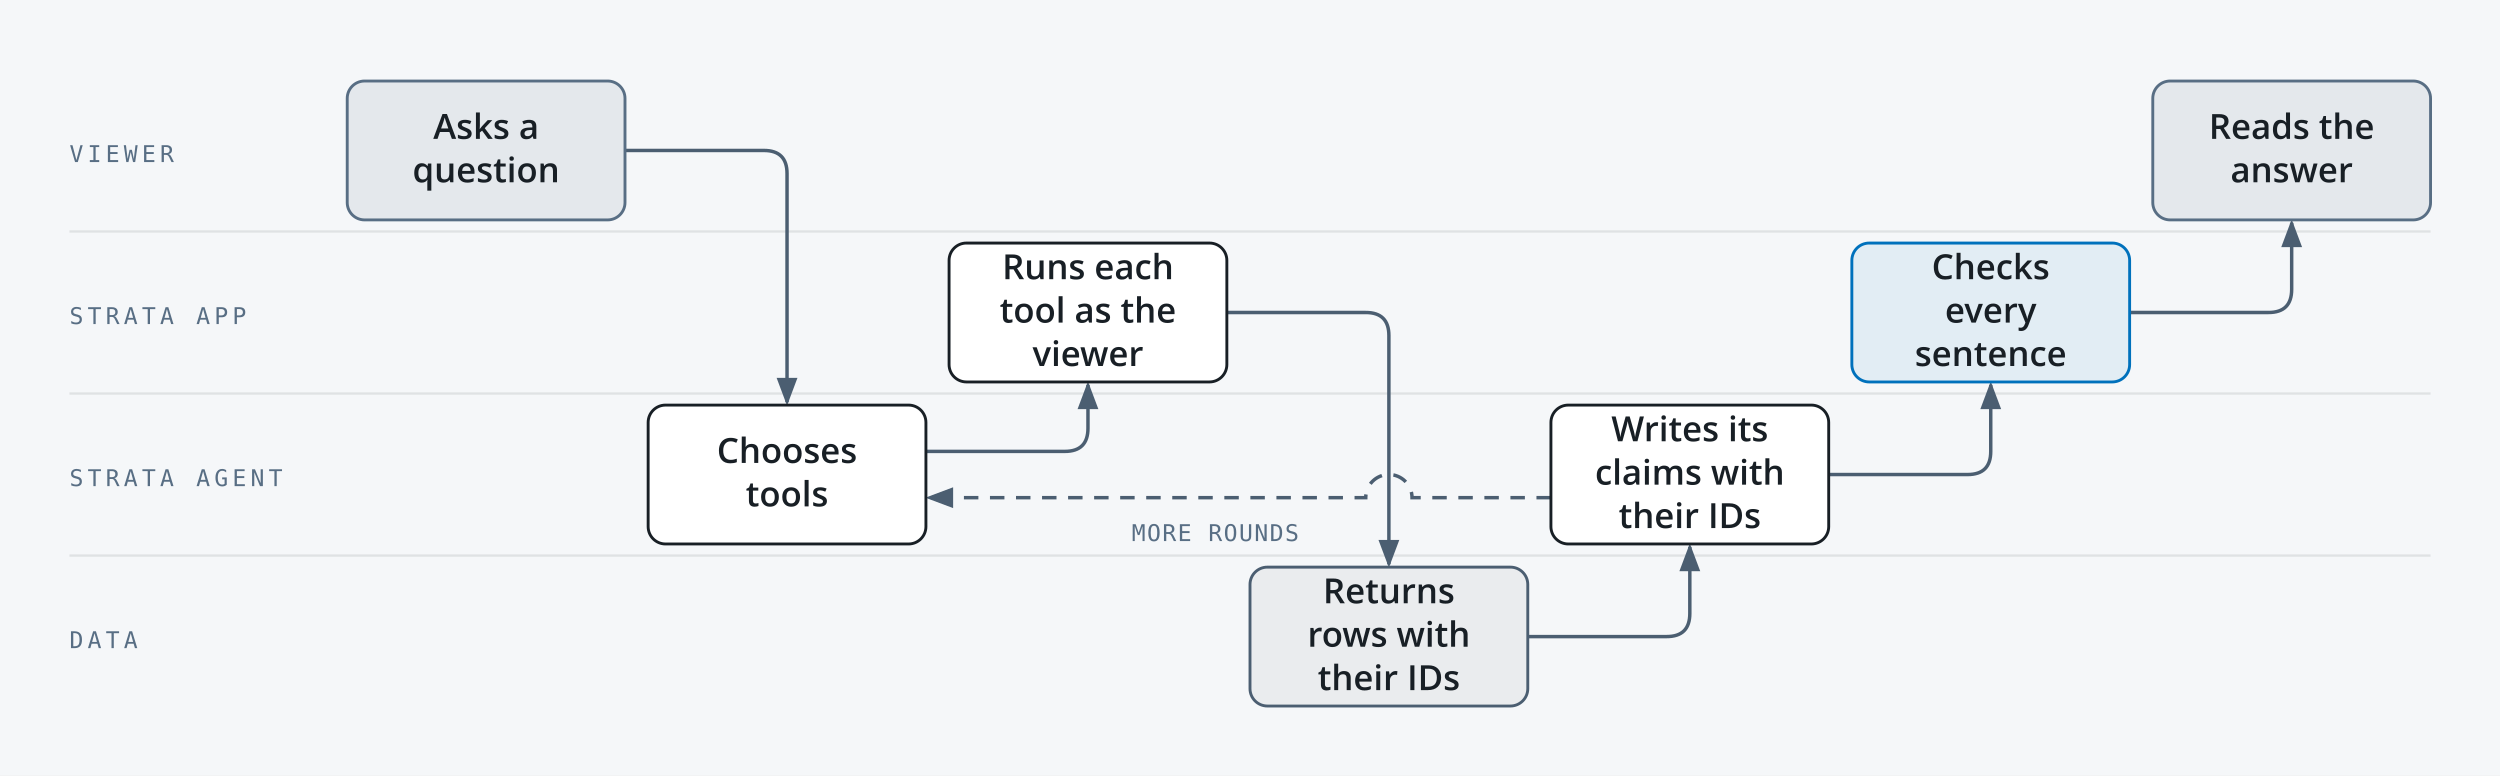
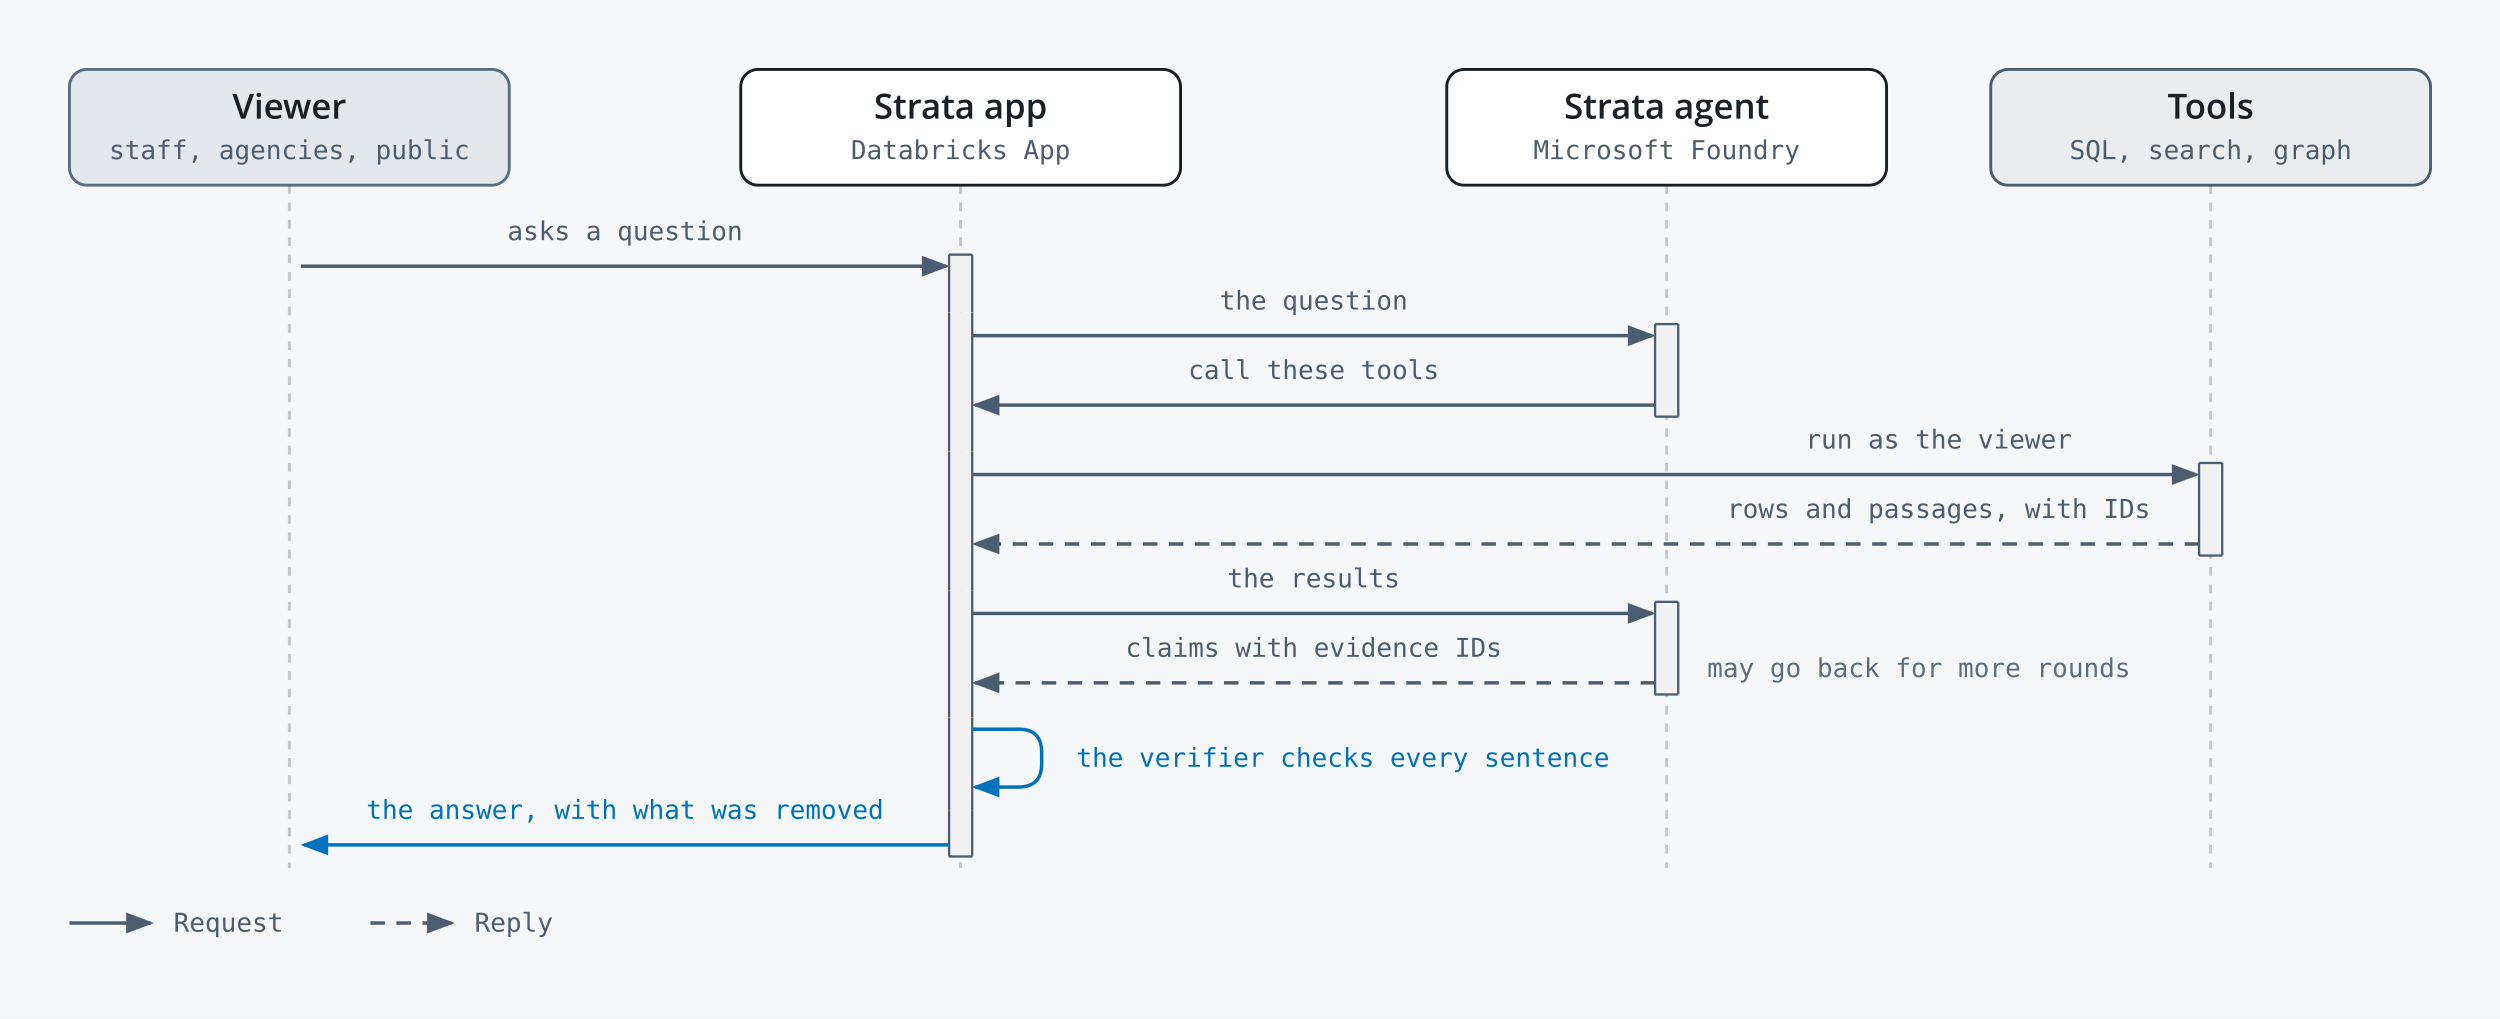
- <svg xmlns="http://www.w3.org/2000/svg" viewBox="0 0 864 268" role="img" aria-labelledby="retrieval-title retrieval-desc" id="retrieval-root">
+ <svg xmlns="http://www.w3.org/2000/svg" viewBox="0 0 864 352" role="img" aria-labelledby="retrieval-title retrieval-desc" data-motion-root="" data-motion-mode="none" data-step-count="6" id="retrieval-root">
  <defs>
    <style>#retrieval-root { font-family: 'Open Sans', system-ui, sans-serif; color: #181f25; }
      #retrieval-root .diagram-container { width: 100%; overflow-x: auto; }
      @media print {
#retrieval-root .diagram-container { overflow-x: visible; }
}</style>
    <marker id="retrieval-arrow" markerWidth="8" markerHeight="6" refX="7" refY="3" orient="auto">
      <polygon points="0 0, 8 3, 0 6" fill="#4b5e71" />
    </marker>
    <marker id="retrieval-arrow-accent" markerWidth="8" markerHeight="6" refX="7" refY="3" orient="auto">
      <polygon points="0 0, 8 3, 0 6" fill="#0071bc" />
    </marker>
    <marker id="retrieval-arrow-link" markerWidth="8" markerHeight="6" refX="7" refY="3" orient="auto">
      <polygon points="0 0, 8 3, 0 6" fill="#01707e" />
    </marker>
  </defs>
  <rect width="100%" height="100%" fill="#f5f7f9" />
-   <line x1="24" y1="80" x2="840" y2="80" stroke="#181f25" stroke-width="0.8" stroke-opacity="0.10" />
-   <line x1="24" y1="136" x2="840" y2="136" stroke="#181f25" stroke-width="0.8" stroke-opacity="0.10" />
-   <line x1="24" y1="192" x2="840" y2="192" stroke="#181f25" stroke-width="0.8" stroke-opacity="0.10" />
-   <path d="M216,52 H264 Q272,52 272,60 V139" fill="none" stroke="#4b5e71" stroke-width="1.2" marker-end="url(#retrieval-arrow)" />
-   <path d="M320,156 H368 Q376,156 376,148 V133" fill="none" stroke="#4b5e71" stroke-width="1.2" marker-end="url(#retrieval-arrow)" />
-   <path d="M424,108 H472 Q480,108 480,116 V195" fill="none" stroke="#4b5e71" stroke-width="1.2" marker-end="url(#retrieval-arrow)" />
-   <path d="M528,220 H576 Q584,220 584,212 V189" fill="none" stroke="#4b5e71" stroke-width="1.2" marker-end="url(#retrieval-arrow)" />
-   <path d="M632,164 H680 Q688,164 688,156 V133" fill="none" stroke="#4b5e71" stroke-width="1.2" marker-end="url(#retrieval-arrow)" />
-   <path d="M736,108 H784 Q792,108 792,100 V77" fill="none" stroke="#4b5e71" stroke-width="1.2" marker-end="url(#retrieval-arrow)" />
-   <path d="M536,172 H488 a 8,8 0 0,0 -16,0 H321" fill="none" stroke="#4b5e71" stroke-width="1.2" stroke-dasharray="5,4" marker-end="url(#retrieval-arrow)" />
-   <rect x="388" y="178" width="64" height="12" rx="2" fill="#f5f7f9" />
-   <text x="420" y="187" fill="#586e84" font-size="8" font-family="'Roboto Mono', ui-monospace, monospace" text-anchor="middle" letter-spacing="0.06em">MORE ROUNDS</text>
-   <rect x="120" y="28" width="96" height="48" rx="6" fill="#f5f7f9" />
-   <rect x="120" y="28" width="96" height="48" rx="6" fill="#4b5e71" stroke="#586e84" stroke-width="1" fill-opacity="0.10" />
-   <text x="168" y="48" fill="#181f25" font-size="12" font-weight="600" font-family="'Open Sans', system-ui, sans-serif" text-anchor="middle">Asks a</text>
-   <text x="168" y="63" fill="#181f25" font-size="12" font-weight="600" font-family="'Open Sans', system-ui, sans-serif" text-anchor="middle">question</text>
-   <rect x="224" y="140" width="96" height="48" rx="6" fill="#f5f7f9" />
-   <rect x="224" y="140" width="96" height="48" rx="6" fill="#ffffff" stroke="#181f25" stroke-width="1" />
-   <text x="272" y="160" fill="#181f25" font-size="12" font-weight="600" font-family="'Open Sans', system-ui, sans-serif" text-anchor="middle">Chooses</text>
-   <text x="272" y="175" fill="#181f25" font-size="12" font-weight="600" font-family="'Open Sans', system-ui, sans-serif" text-anchor="middle">tools</text>
-   <rect x="328" y="84" width="96" height="48" rx="6" fill="#f5f7f9" />
-   <rect x="328" y="84" width="96" height="48" rx="6" fill="#ffffff" stroke="#181f25" stroke-width="1" />
-   <text x="376" y="96.5" fill="#181f25" font-size="12" font-weight="600" font-family="'Open Sans', system-ui, sans-serif" text-anchor="middle">Runs each</text>
-   <text x="376" y="111.5" fill="#181f25" font-size="12" font-weight="600" font-family="'Open Sans', system-ui, sans-serif" text-anchor="middle">tool as the</text>
-   <text x="376" y="126.5" fill="#181f25" font-size="12" font-weight="600" font-family="'Open Sans', system-ui, sans-serif" text-anchor="middle">viewer</text>
-   <rect x="432" y="196" width="96" height="48" rx="6" fill="#f5f7f9" />
-   <rect x="432" y="196" width="96" height="48" rx="6" fill="#181f25" stroke="#4b5e71" stroke-width="1" fill-opacity="0.05" />
-   <text x="480" y="208.5" fill="#181f25" font-size="12" font-weight="600" font-family="'Open Sans', system-ui, sans-serif" text-anchor="middle">Returns</text>
-   <text x="480" y="223.5" fill="#181f25" font-size="12" font-weight="600" font-family="'Open Sans', system-ui, sans-serif" text-anchor="middle">rows with</text>
-   <text x="480" y="238.5" fill="#181f25" font-size="12" font-weight="600" font-family="'Open Sans', system-ui, sans-serif" text-anchor="middle">their IDs</text>
-   <rect x="536" y="140" width="96" height="48" rx="6" fill="#f5f7f9" />
-   <rect x="536" y="140" width="96" height="48" rx="6" fill="#ffffff" stroke="#181f25" stroke-width="1" />
-   <text x="584" y="152.5" fill="#181f25" font-size="12" font-weight="600" font-family="'Open Sans', system-ui, sans-serif" text-anchor="middle">Writes its</text>
-   <text x="584" y="167.5" fill="#181f25" font-size="12" font-weight="600" font-family="'Open Sans', system-ui, sans-serif" text-anchor="middle">claims with</text>
-   <text x="584" y="182.5" fill="#181f25" font-size="12" font-weight="600" font-family="'Open Sans', system-ui, sans-serif" text-anchor="middle">their IDs</text>
-   <rect x="640" y="84" width="96" height="48" rx="6" fill="#f5f7f9" />
-   <rect x="640" y="84" width="96" height="48" rx="6" fill="#0071bc" stroke="#0071bc" stroke-width="1" fill-opacity="0.08" />
-   <text x="688" y="96.5" fill="#181f25" font-size="12" font-weight="600" font-family="'Open Sans', system-ui, sans-serif" text-anchor="middle">Checks</text>
-   <text x="688" y="111.5" fill="#181f25" font-size="12" font-weight="600" font-family="'Open Sans', system-ui, sans-serif" text-anchor="middle">every</text>
-   <text x="688" y="126.5" fill="#181f25" font-size="12" font-weight="600" font-family="'Open Sans', system-ui, sans-serif" text-anchor="middle">sentence</text>
-   <rect x="744" y="28" width="96" height="48" rx="6" fill="#f5f7f9" />
-   <rect x="744" y="28" width="96" height="48" rx="6" fill="#4b5e71" stroke="#586e84" stroke-width="1" fill-opacity="0.10" />
-   <text x="792" y="48" fill="#181f25" font-size="12" font-weight="600" font-family="'Open Sans', system-ui, sans-serif" text-anchor="middle">Reads the</text>
-   <text x="792" y="63" fill="#181f25" font-size="12" font-weight="600" font-family="'Open Sans', system-ui, sans-serif" text-anchor="middle">answer</text>
-   <text x="24" y="56" fill="#586e84" font-size="8" font-weight="500" font-family="'Roboto Mono', ui-monospace, monospace" text-anchor="start" letter-spacing="0.18em">VIEWER</text>
-   <text x="24" y="112" fill="#586e84" font-size="8" font-weight="500" font-family="'Roboto Mono', ui-monospace, monospace" text-anchor="start" letter-spacing="0.18em">STRATA APP</text>
-   <text x="24" y="168" fill="#586e84" font-size="8" font-weight="500" font-family="'Roboto Mono', ui-monospace, monospace" text-anchor="start" letter-spacing="0.18em">STRATA AGENT</text>
-   <text x="24" y="224" fill="#586e84" font-size="8" font-weight="500" font-family="'Roboto Mono', ui-monospace, monospace" text-anchor="start" letter-spacing="0.18em">DATA</text>
+   <rect x="24" y="24" width="152" height="40" rx="6" fill="#f5f7f9" />
+   <rect x="24" y="24" width="152" height="40" rx="6" fill="#4b5e71" stroke="#586e84" stroke-width="1" fill-opacity="0.1" />
+   <text x="100" y="41" fill="#181f25" font-size="12" font-weight="600" font-family="'Open Sans', system-ui, sans-serif" text-anchor="middle">Viewer</text>
+   <text x="100" y="55" fill="#4b5e71" font-size="9" font-family="'Roboto Mono', ui-monospace, monospace" text-anchor="middle">staff, agencies, public</text>
+   <rect x="256" y="24" width="152" height="40" rx="6" fill="#f5f7f9" />
+   <rect x="256" y="24" width="152" height="40" rx="6" fill="#ffffff" stroke="#181f25" stroke-width="1" />
+   <text x="332" y="41" fill="#181f25" font-size="12" font-weight="600" font-family="'Open Sans', system-ui, sans-serif" text-anchor="middle">Strata app</text>
+   <text x="332" y="55" fill="#4b5e71" font-size="9" font-family="'Roboto Mono', ui-monospace, monospace" text-anchor="middle">Databricks App</text>
+   <rect x="500" y="24" width="152" height="40" rx="6" fill="#f5f7f9" />
+   <rect x="500" y="24" width="152" height="40" rx="6" fill="#ffffff" stroke="#181f25" stroke-width="1" />
+   <text x="576" y="41" fill="#181f25" font-size="12" font-weight="600" font-family="'Open Sans', system-ui, sans-serif" text-anchor="middle">Strata agent</text>
+   <text x="576" y="55" fill="#4b5e71" font-size="9" font-family="'Roboto Mono', ui-monospace, monospace" text-anchor="middle">Microsoft Foundry</text>
+   <rect x="688" y="24" width="152" height="40" rx="6" fill="#f5f7f9" />
+   <rect x="688" y="24" width="152" height="40" rx="6" fill="#181f25" stroke="#4b5e71" stroke-width="1" fill-opacity="0.05" />
+   <text x="764" y="41" fill="#181f25" font-size="12" font-weight="600" font-family="'Open Sans', system-ui, sans-serif" text-anchor="middle">Tools</text>
+   <text x="764" y="55" fill="#4b5e71" font-size="9" font-family="'Roboto Mono', ui-monospace, monospace" text-anchor="middle">SQL, search, graph</text>
+   <line x1="100" y1="64" x2="100" y2="300" stroke="#181f25" stroke-width="1" stroke-dasharray="3,3" stroke-opacity="0.22" />
+   <line x1="332" y1="64" x2="332" y2="300" stroke="#181f25" stroke-width="1" stroke-dasharray="3,3" stroke-opacity="0.22" />
+   <line x1="576" y1="64" x2="576" y2="300" stroke="#181f25" stroke-width="1" stroke-dasharray="3,3" stroke-opacity="0.22" />
+   <line x1="764" y1="64" x2="764" y2="300" stroke="#181f25" stroke-width="1" stroke-dasharray="3,3" stroke-opacity="0.22" />
+   <g data-motion-item="" data-step="1" aria-label="The viewer asks a question">
+     <rect x="328" y="88" width="8" height="20" fill="#ffffff" />
+     <rect x="328" y="88" width="8" height="20" fill="#181f25" fill-opacity="0.06" />
+     <line x1="328" y1="88" x2="328" y2="108" stroke="#4b5e71" stroke-width="0.8" />
+     <line x1="336" y1="88" x2="336" y2="108" stroke="#4b5e71" stroke-width="0.8" />
+     <line x1="328" y1="88" x2="336" y2="88" stroke="#4b5e71" stroke-width="0.8" />
+     <line x1="104" y1="92" x2="327" y2="92" stroke="#4b5e71" stroke-width="1.2" marker-end="url(#retrieval-arrow)" />
+     <rect x="170" y="73" width="92" height="13" rx="2" fill="#f5f7f9" />
+     <text x="216" y="83" fill="#4b5e71" font-size="9" font-family="'Roboto Mono', ui-monospace, monospace" text-anchor="middle">asks a question</text>
+   </g>
+   <g data-motion-item="" data-step="2" aria-label="The agent picks the tools">
+     <rect x="328" y="108" width="8" height="48" fill="#ffffff" />
+     <rect x="328" y="108" width="8" height="48" fill="#181f25" fill-opacity="0.06" />
+     <line x1="328" y1="108" x2="328" y2="156" stroke="#4b5e71" stroke-width="0.8" />
+     <line x1="336" y1="108" x2="336" y2="156" stroke="#4b5e71" stroke-width="0.8" />
+     <rect x="572" y="112" width="8" height="32" fill="#ffffff" />
+     <rect x="572" y="112" width="8" height="32" fill="#181f25" fill-opacity="0.06" />
+     <line x1="572" y1="112" x2="572" y2="144" stroke="#4b5e71" stroke-width="0.8" />
+     <line x1="580" y1="112" x2="580" y2="144" stroke="#4b5e71" stroke-width="0.8" />
+     <line x1="572" y1="112" x2="580" y2="112" stroke="#4b5e71" stroke-width="0.8" />
+     <line x1="572" y1="144" x2="580" y2="144" stroke="#4b5e71" stroke-width="0.8" />
+     <line x1="336" y1="116" x2="571" y2="116" stroke="#4b5e71" stroke-width="1.2" marker-end="url(#retrieval-arrow)" />
+     <rect x="416" y="97" width="76" height="13" rx="2" fill="#f5f7f9" />
+     <text x="454" y="107" fill="#4b5e71" font-size="9" font-family="'Roboto Mono', ui-monospace, monospace" text-anchor="middle">the question</text>
+     <line x1="572" y1="140" x2="337" y2="140" stroke="#4b5e71" stroke-width="1.2" marker-end="url(#retrieval-arrow)" />
+     <rect x="404" y="121" width="100" height="13" rx="2" fill="#f5f7f9" />
+     <text x="454" y="131" fill="#4b5e71" font-size="9" font-family="'Roboto Mono', ui-monospace, monospace" text-anchor="middle">call these tools</text>
+   </g>
+   <g data-motion-item="" data-step="3" aria-label="The app runs the tools as the viewer">
+     <rect x="328" y="156" width="8" height="48" fill="#ffffff" />
+     <rect x="328" y="156" width="8" height="48" fill="#181f25" fill-opacity="0.06" />
+     <line x1="328" y1="156" x2="328" y2="204" stroke="#4b5e71" stroke-width="0.8" />
+     <line x1="336" y1="156" x2="336" y2="204" stroke="#4b5e71" stroke-width="0.8" />
+     <rect x="760" y="160" width="8" height="32" fill="#ffffff" />
+     <rect x="760" y="160" width="8" height="32" fill="#181f25" fill-opacity="0.06" />
+     <line x1="760" y1="160" x2="760" y2="192" stroke="#4b5e71" stroke-width="0.8" />
+     <line x1="768" y1="160" x2="768" y2="192" stroke="#4b5e71" stroke-width="0.8" />
+     <line x1="760" y1="160" x2="768" y2="160" stroke="#4b5e71" stroke-width="0.8" />
+     <line x1="760" y1="192" x2="768" y2="192" stroke="#4b5e71" stroke-width="0.8" />
+     <line x1="336" y1="164" x2="759" y2="164" stroke="#4b5e71" stroke-width="1.2" marker-end="url(#retrieval-arrow)" />
+     <rect x="618" y="145" width="104" height="13" rx="2" fill="#f5f7f9" />
+     <text x="670" y="155" fill="#4b5e71" font-size="9" font-family="'Roboto Mono', ui-monospace, monospace" text-anchor="middle">run as the viewer</text>
+     <line x1="760" y1="188" x2="337" y2="188" stroke="#4b5e71" stroke-width="1.2" stroke-dasharray="5,4" marker-end="url(#retrieval-arrow)" />
+     <rect x="590" y="169" width="160" height="13" rx="2" fill="#f5f7f9" />
+     <text x="670" y="179" fill="#4b5e71" font-size="9" font-family="'Roboto Mono', ui-monospace, monospace" text-anchor="middle">rows and passages, with IDs</text>
+   </g>
+   <g data-motion-item="" data-step="4" aria-label="The agent writes claims with their evidence IDs">
+     <rect x="328" y="204" width="8" height="44" fill="#ffffff" />
+     <rect x="328" y="204" width="8" height="44" fill="#181f25" fill-opacity="0.06" />
+     <line x1="328" y1="204" x2="328" y2="248" stroke="#4b5e71" stroke-width="0.8" />
+     <line x1="336" y1="204" x2="336" y2="248" stroke="#4b5e71" stroke-width="0.8" />
+     <rect x="572" y="208" width="8" height="32" fill="#ffffff" />
+     <rect x="572" y="208" width="8" height="32" fill="#181f25" fill-opacity="0.06" />
+     <line x1="572" y1="208" x2="572" y2="240" stroke="#4b5e71" stroke-width="0.8" />
+     <line x1="580" y1="208" x2="580" y2="240" stroke="#4b5e71" stroke-width="0.8" />
+     <line x1="572" y1="208" x2="580" y2="208" stroke="#4b5e71" stroke-width="0.8" />
+     <line x1="572" y1="240" x2="580" y2="240" stroke="#4b5e71" stroke-width="0.8" />
+     <line x1="336" y1="212" x2="571" y2="212" stroke="#4b5e71" stroke-width="1.2" marker-end="url(#retrieval-arrow)" />
+     <rect x="418" y="193" width="72" height="13" rx="2" fill="#f5f7f9" />
+     <text x="454" y="203" fill="#4b5e71" font-size="9" font-family="'Roboto Mono', ui-monospace, monospace" text-anchor="middle">the results</text>
+     <line x1="572" y1="236" x2="337" y2="236" stroke="#4b5e71" stroke-width="1.2" stroke-dasharray="5,4" marker-end="url(#retrieval-arrow)" />
+     <rect x="382" y="217" width="144" height="13" rx="2" fill="#f5f7f9" />
+     <text x="454" y="227" fill="#4b5e71" font-size="9" font-family="'Roboto Mono', ui-monospace, monospace" text-anchor="middle">claims with evidence IDs</text>
+     <text x="590" y="234" fill="#586e84" font-size="9" font-family="'Roboto Mono', ui-monospace, monospace" text-anchor="start">may go back for more rounds</text>
+   </g>
+   <g data-motion-item="" data-step="5" aria-label="The verifier checks every sentence">
+     <rect x="328" y="248" width="8" height="32" fill="#ffffff" />
+     <rect x="328" y="248" width="8" height="32" fill="#181f25" fill-opacity="0.06" />
+     <line x1="328" y1="248" x2="328" y2="280" stroke="#4b5e71" stroke-width="0.8" />
+     <line x1="336" y1="248" x2="336" y2="280" stroke="#4b5e71" stroke-width="0.8" />
+     <path d="M 336 252 H 352 Q 360 252 360 260 V 264 Q 360 272 352 272 H 337" fill="none" stroke="#0071bc" stroke-width="1.2" marker-end="url(#retrieval-arrow-accent)" />
+     <rect x="368" y="255" width="200" height="13" rx="2" fill="#f5f7f9" />
+     <text x="372" y="265" fill="#0071bc" font-size="9" font-family="'Roboto Mono', ui-monospace, monospace" text-anchor="start">the verifier checks every sentence</text>
+   </g>
+   <g data-motion-item="" data-step="6" aria-label="The viewer reads the answer">
+     <rect x="328" y="280" width="8" height="16" fill="#ffffff" />
+     <rect x="328" y="280" width="8" height="16" fill="#181f25" fill-opacity="0.06" />
+     <line x1="328" y1="280" x2="328" y2="296" stroke="#4b5e71" stroke-width="0.8" />
+     <line x1="336" y1="280" x2="336" y2="296" stroke="#4b5e71" stroke-width="0.8" />
+     <line x1="328" y1="296" x2="336" y2="296" stroke="#4b5e71" stroke-width="0.8" />
+     <line x1="328" y1="292" x2="105" y2="292" stroke="#0071bc" stroke-width="1.2" marker-end="url(#retrieval-arrow-accent)" />
+     <rect x="120" y="273" width="192" height="13" rx="2" fill="#f5f7f9" />
+     <text x="216" y="283" fill="#0071bc" font-size="9" font-family="'Roboto Mono', ui-monospace, monospace" text-anchor="middle">the answer, with what was removed</text>
+   </g>
+   <line x1="24" y1="319" x2="52" y2="319" stroke="#4b5e71" stroke-width="1.2" marker-end="url(#retrieval-arrow)" />
+   <text x="60" y="322" fill="#4b5e71" font-size="9" font-family="'Roboto Mono', ui-monospace, monospace" text-anchor="start">Request</text>
+   <line x1="128" y1="319" x2="156" y2="319" stroke="#4b5e71" stroke-width="1.2" stroke-dasharray="5,4" marker-end="url(#retrieval-arrow)" />
+   <text x="164" y="322" fill="#4b5e71" font-size="9" font-family="'Roboto Mono', ui-monospace, monospace" text-anchor="start">Reply</text>
</svg>
